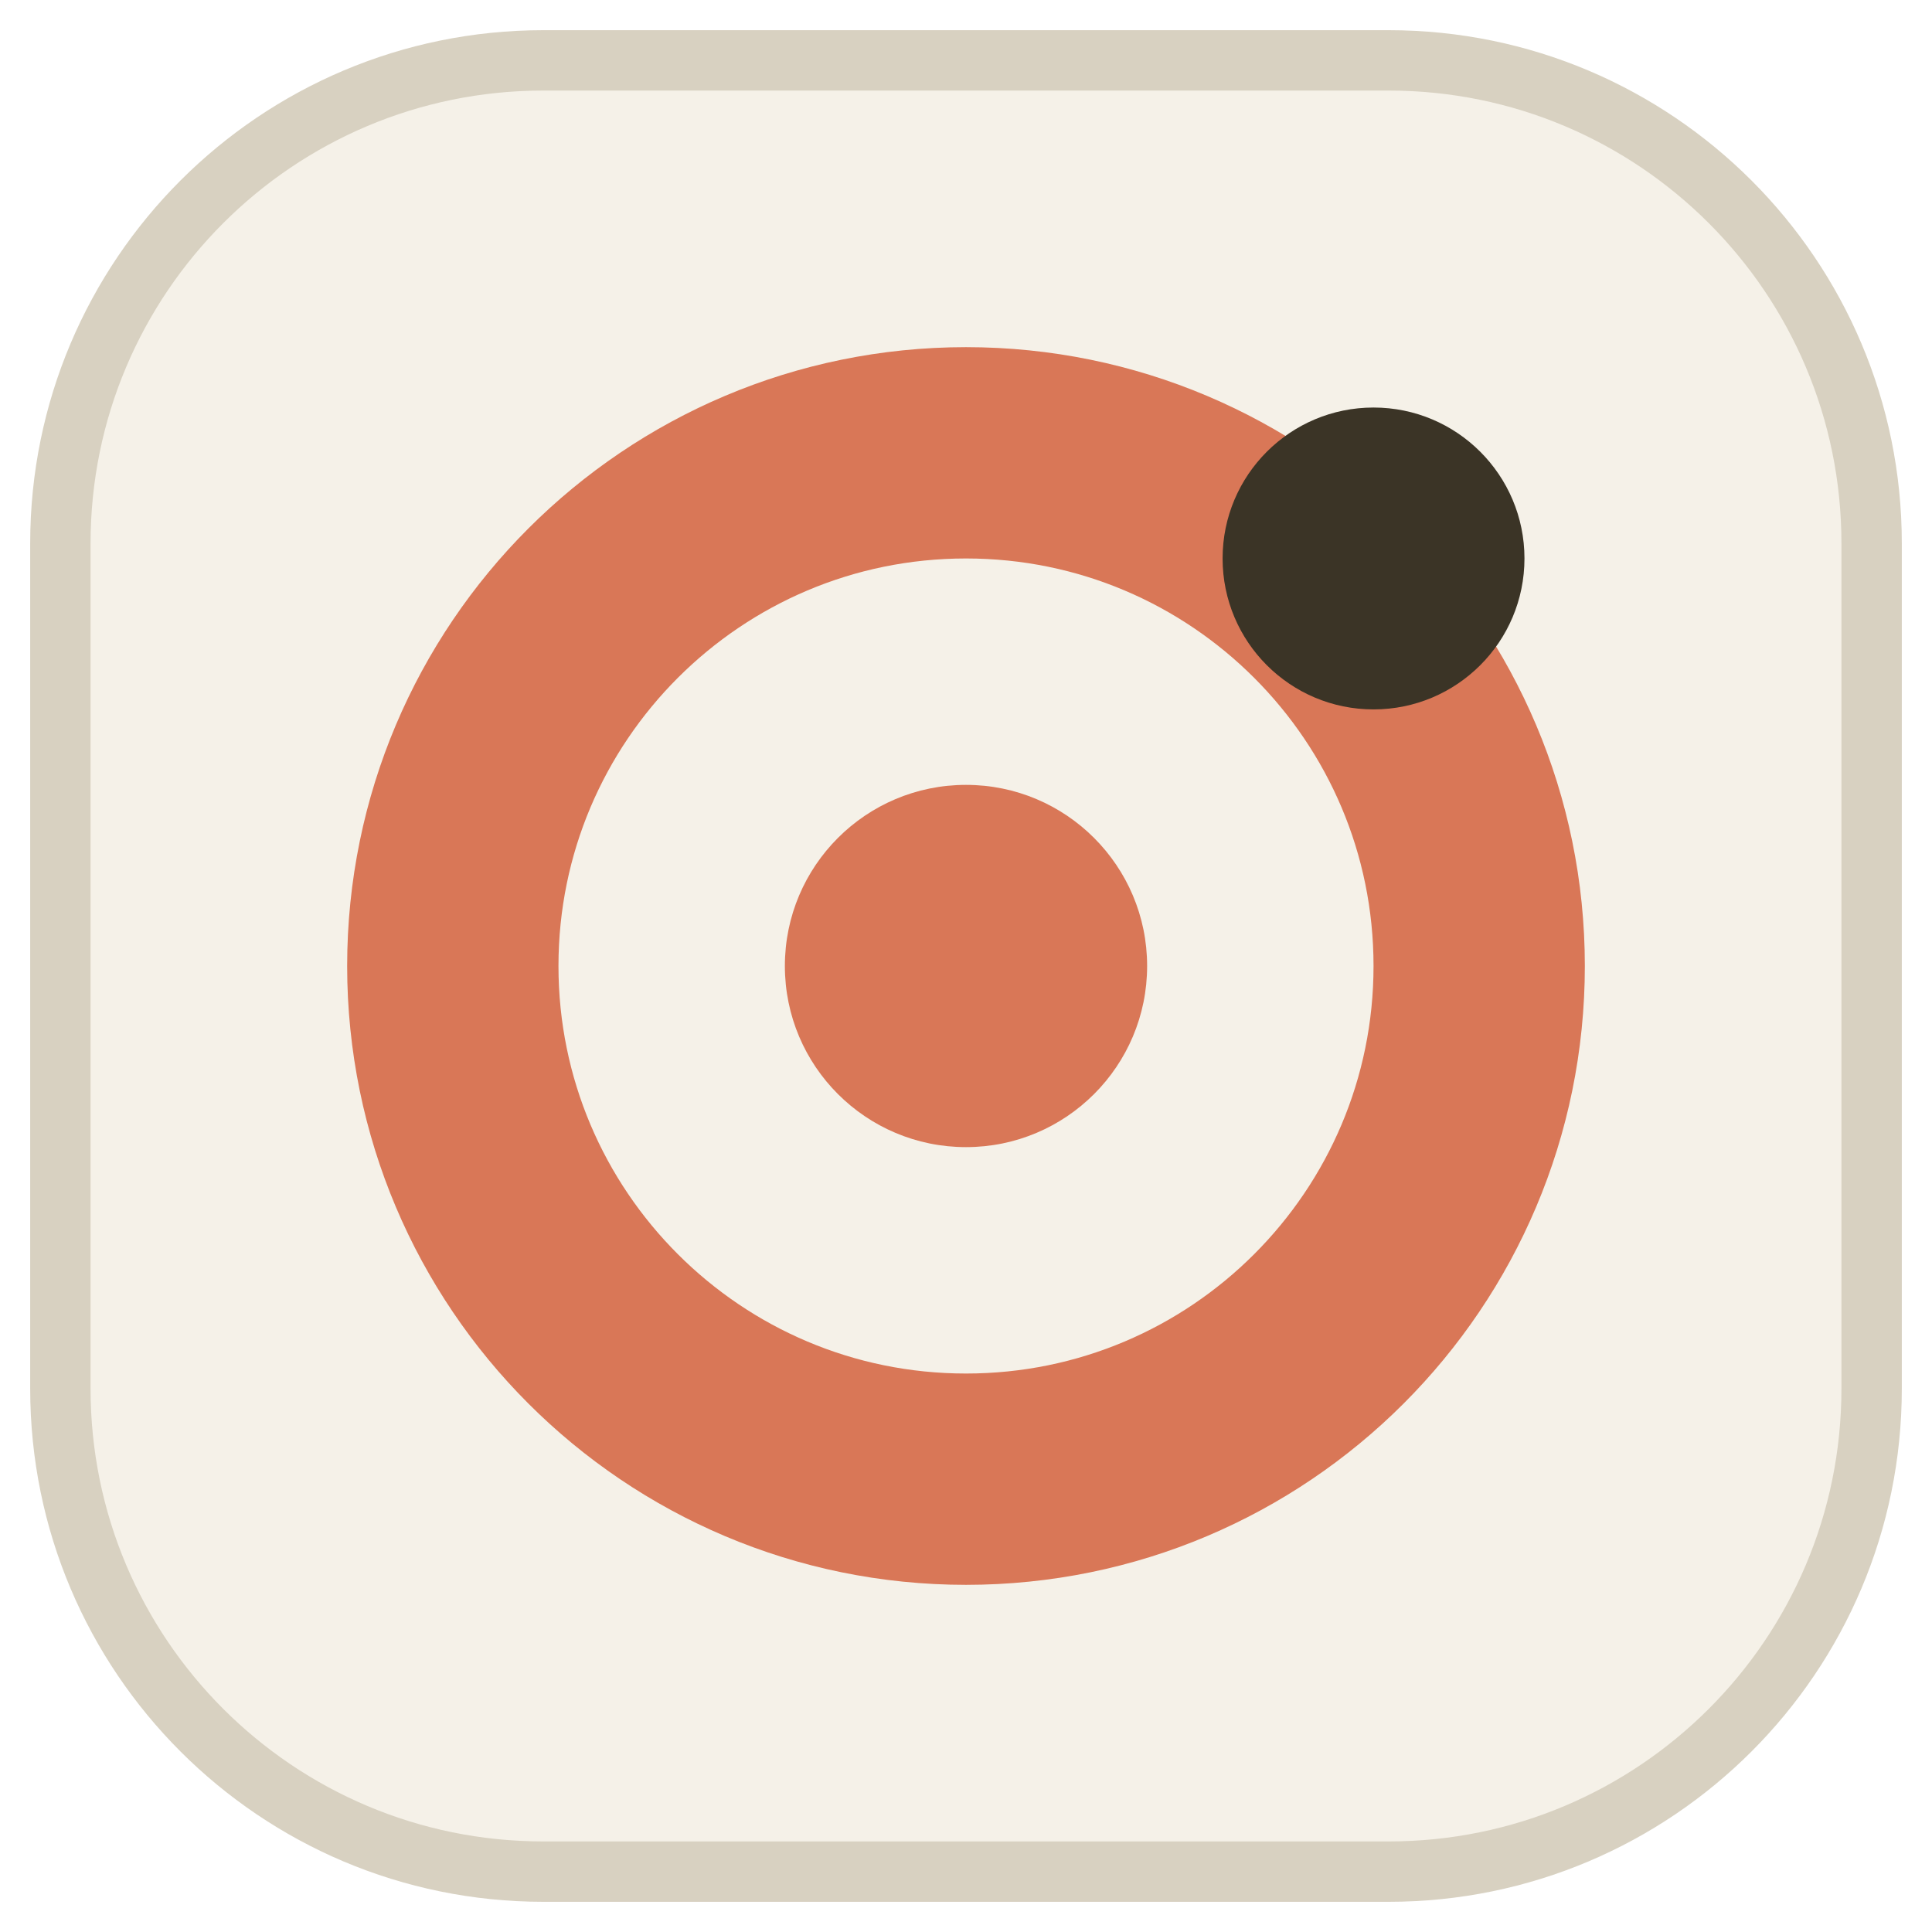
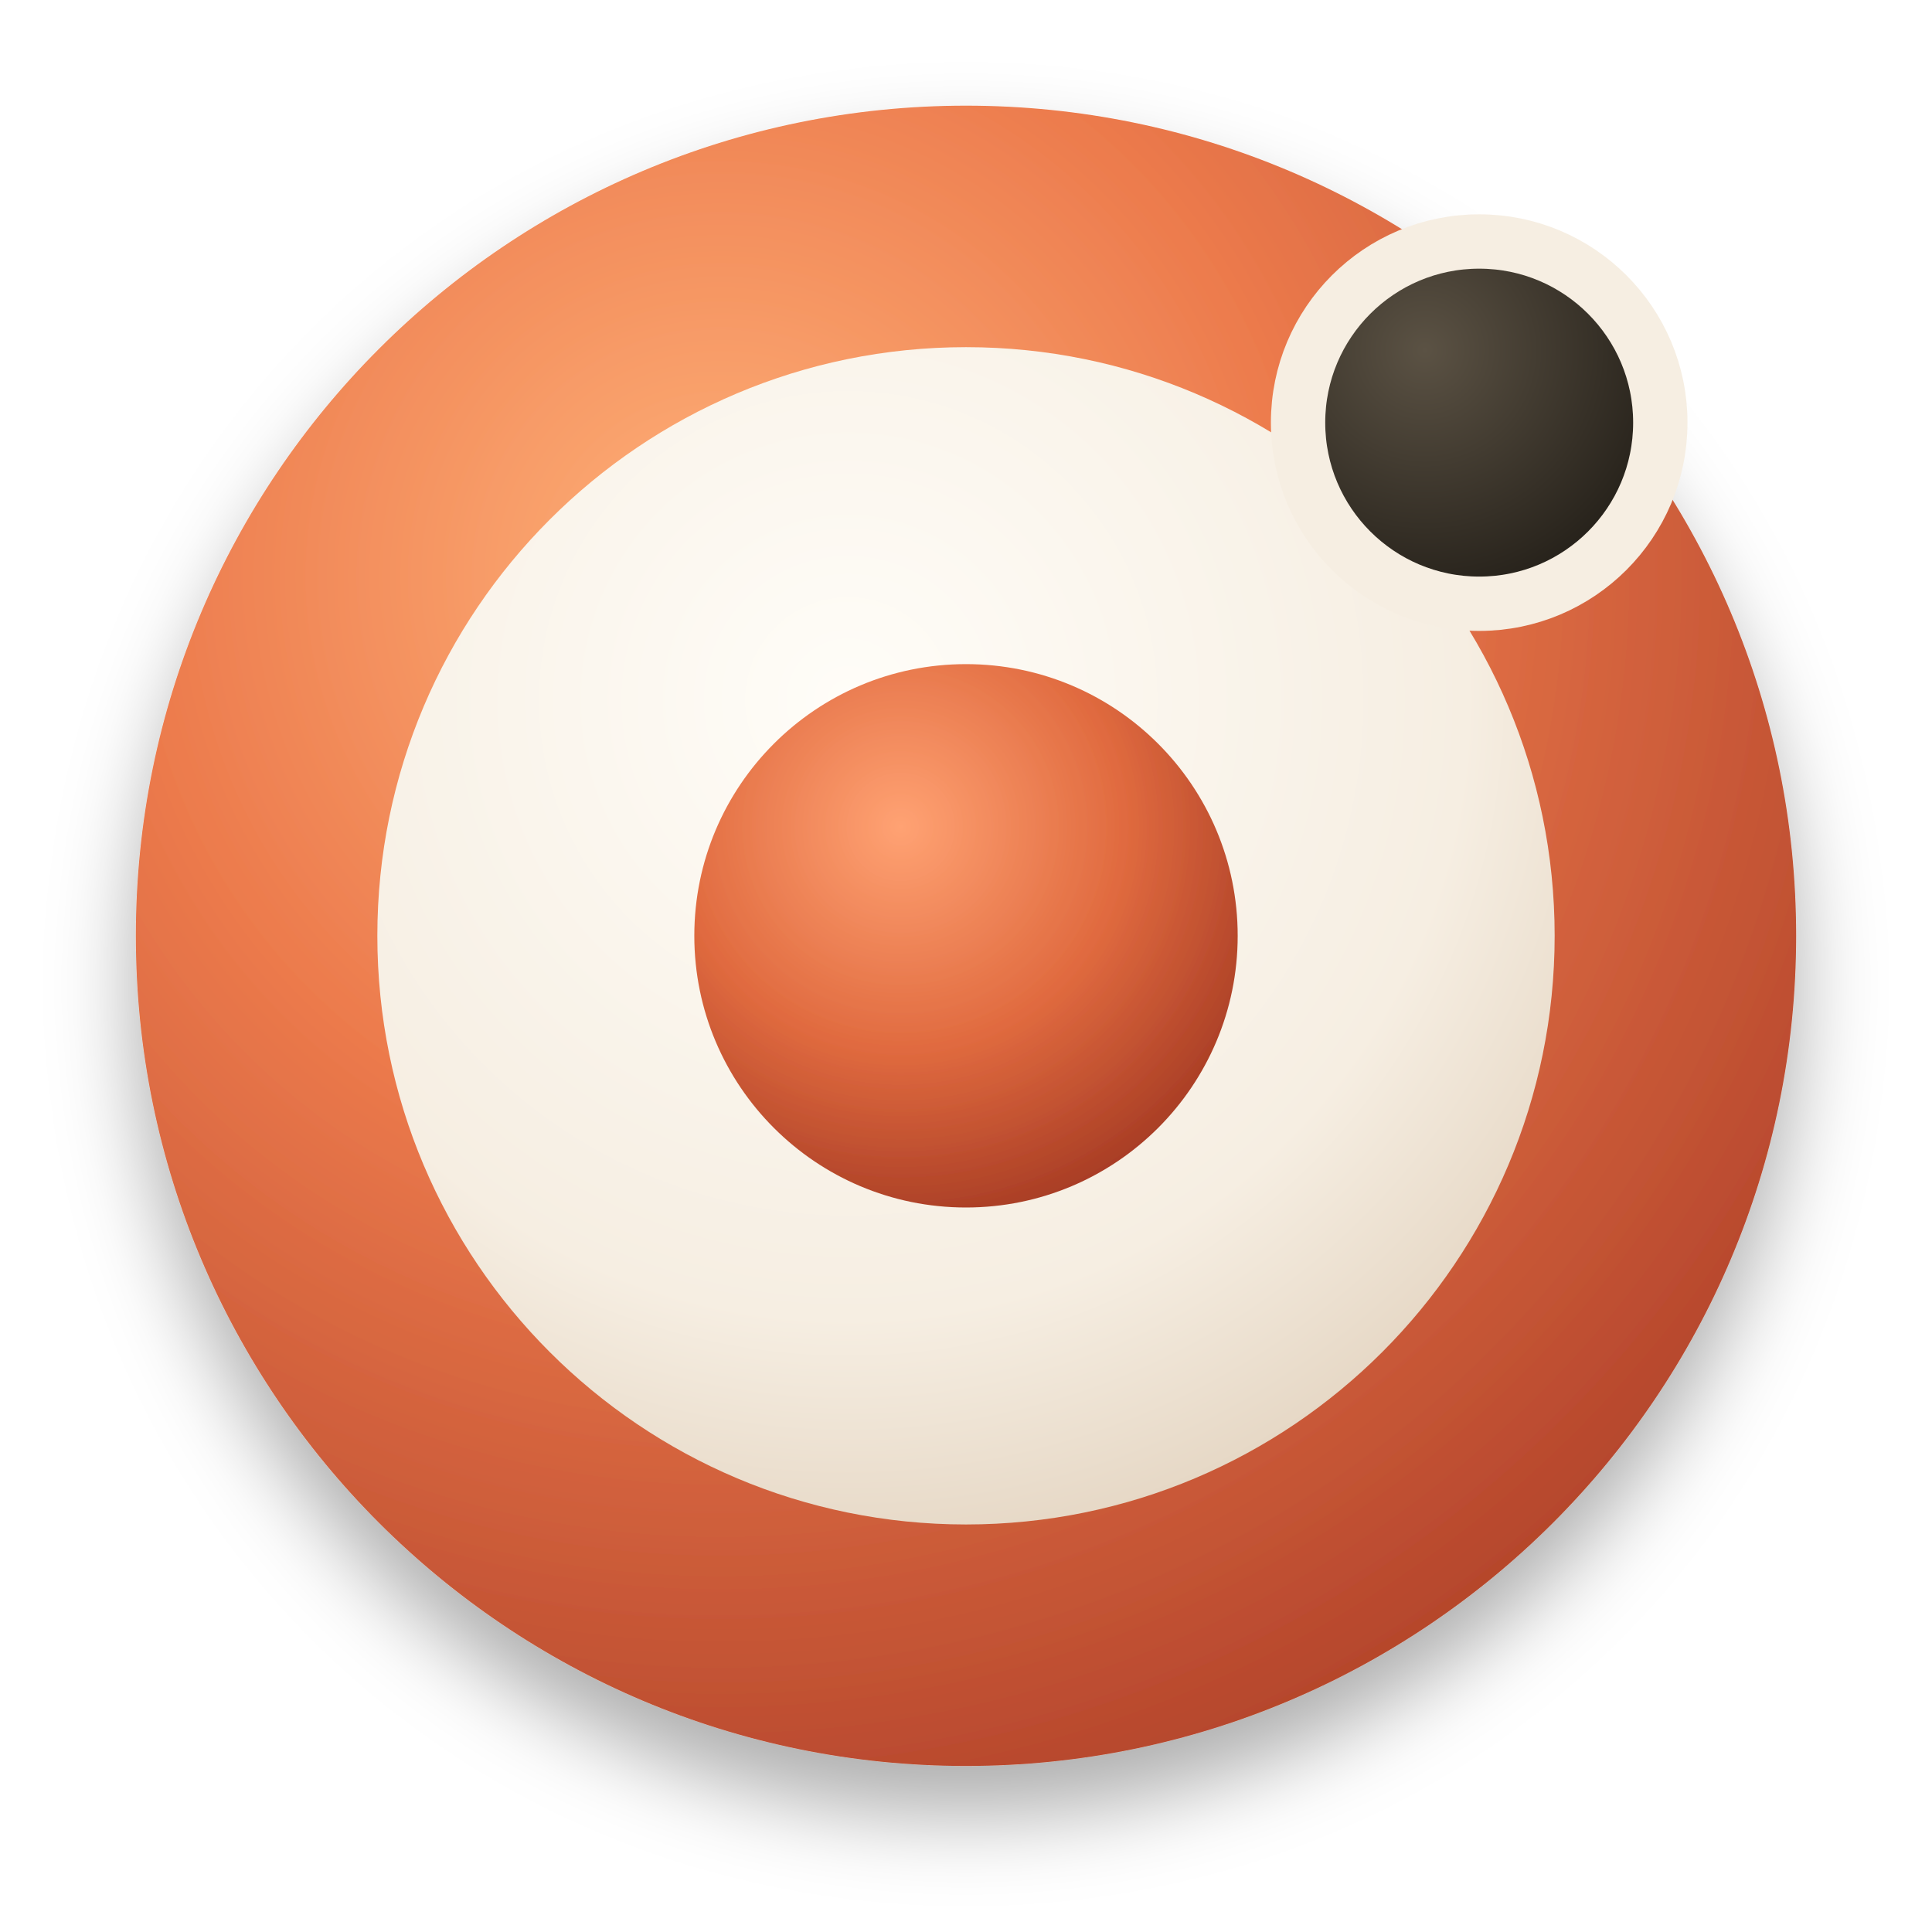
<svg xmlns="http://www.w3.org/2000/svg" viewBox="0 0 64 64">
-   <rect x="2" y="2" width="60" height="60" rx="16" fill="#F5F1E8" stroke="#D8D1C1" stroke-width="2" />
-   <circle cx="32" cy="32" r="17" fill="none" stroke="#D97757" stroke-width="7" />
-   <circle cx="32" cy="32" r="6" fill="#D97757" />
-   <circle cx="45.5" cy="18.5" r="5" fill="#3B3426" />
+   <defs>
+     <radialGradient id="r" cx="35%" cy="28%" r="80%">
+       <stop offset="0" stop-color="#FFB27A" />
+       <stop offset=".45" stop-color="#EC7A4C" />
+       <stop offset="1" stop-color="#B2432A" />
+     </radialGradient>
+     <radialGradient id="c" cx="40%" cy="30%" r="75%">
+       <stop offset="0" stop-color="#FFFDF8" />
+       <stop offset=".7" stop-color="#F6EEE2" />
+       <stop offset="1" stop-color="#E4D5C2" />
+     </radialGradient>
+     <radialGradient id="i" cx="38%" cy="30%" r="75%">
+       <stop offset="0" stop-color="#FFA273" />
+       <stop offset=".55" stop-color="#E06A3F" />
+       <stop offset="1" stop-color="#A63B24" />
+     </radialGradient>
+     <radialGradient id="p" cx="35%" cy="30%" r="80%">
+       <stop offset="0" stop-color="#5B5244" />
+       <stop offset="1" stop-color="#1E1A14" />
+     </radialGradient>
+     <filter id="s" x="-20%" y="-20%" width="140%" height="150%">
+       <feGaussianBlur in="SourceAlpha" stdDeviation="1.4" />
+       <feOffset dy="1.6" />
+       <feComponentTransfer>
+         <feFuncA type="linear" slope=".32" />
+       </feComponentTransfer>
+       <feMerge>
+         <feMergeNode />
+         <feMergeNode in="SourceGraphic" />
+       </feMerge>
+     </filter>
+   </defs>
+   <g filter="url(#s)">
+     <circle cx="32" cy="31" r="27.5" fill="url(#r)" />
+     <circle cx="32" cy="31" r="19.5" fill="url(#c)" />
+     <circle cx="32" cy="31" r="9" fill="url(#i)" />
+   </g>
+   <circle cx="49" cy="14" r="6" fill="url(#p)" stroke="#F6EEE2" stroke-width="1.8" />
</svg>
